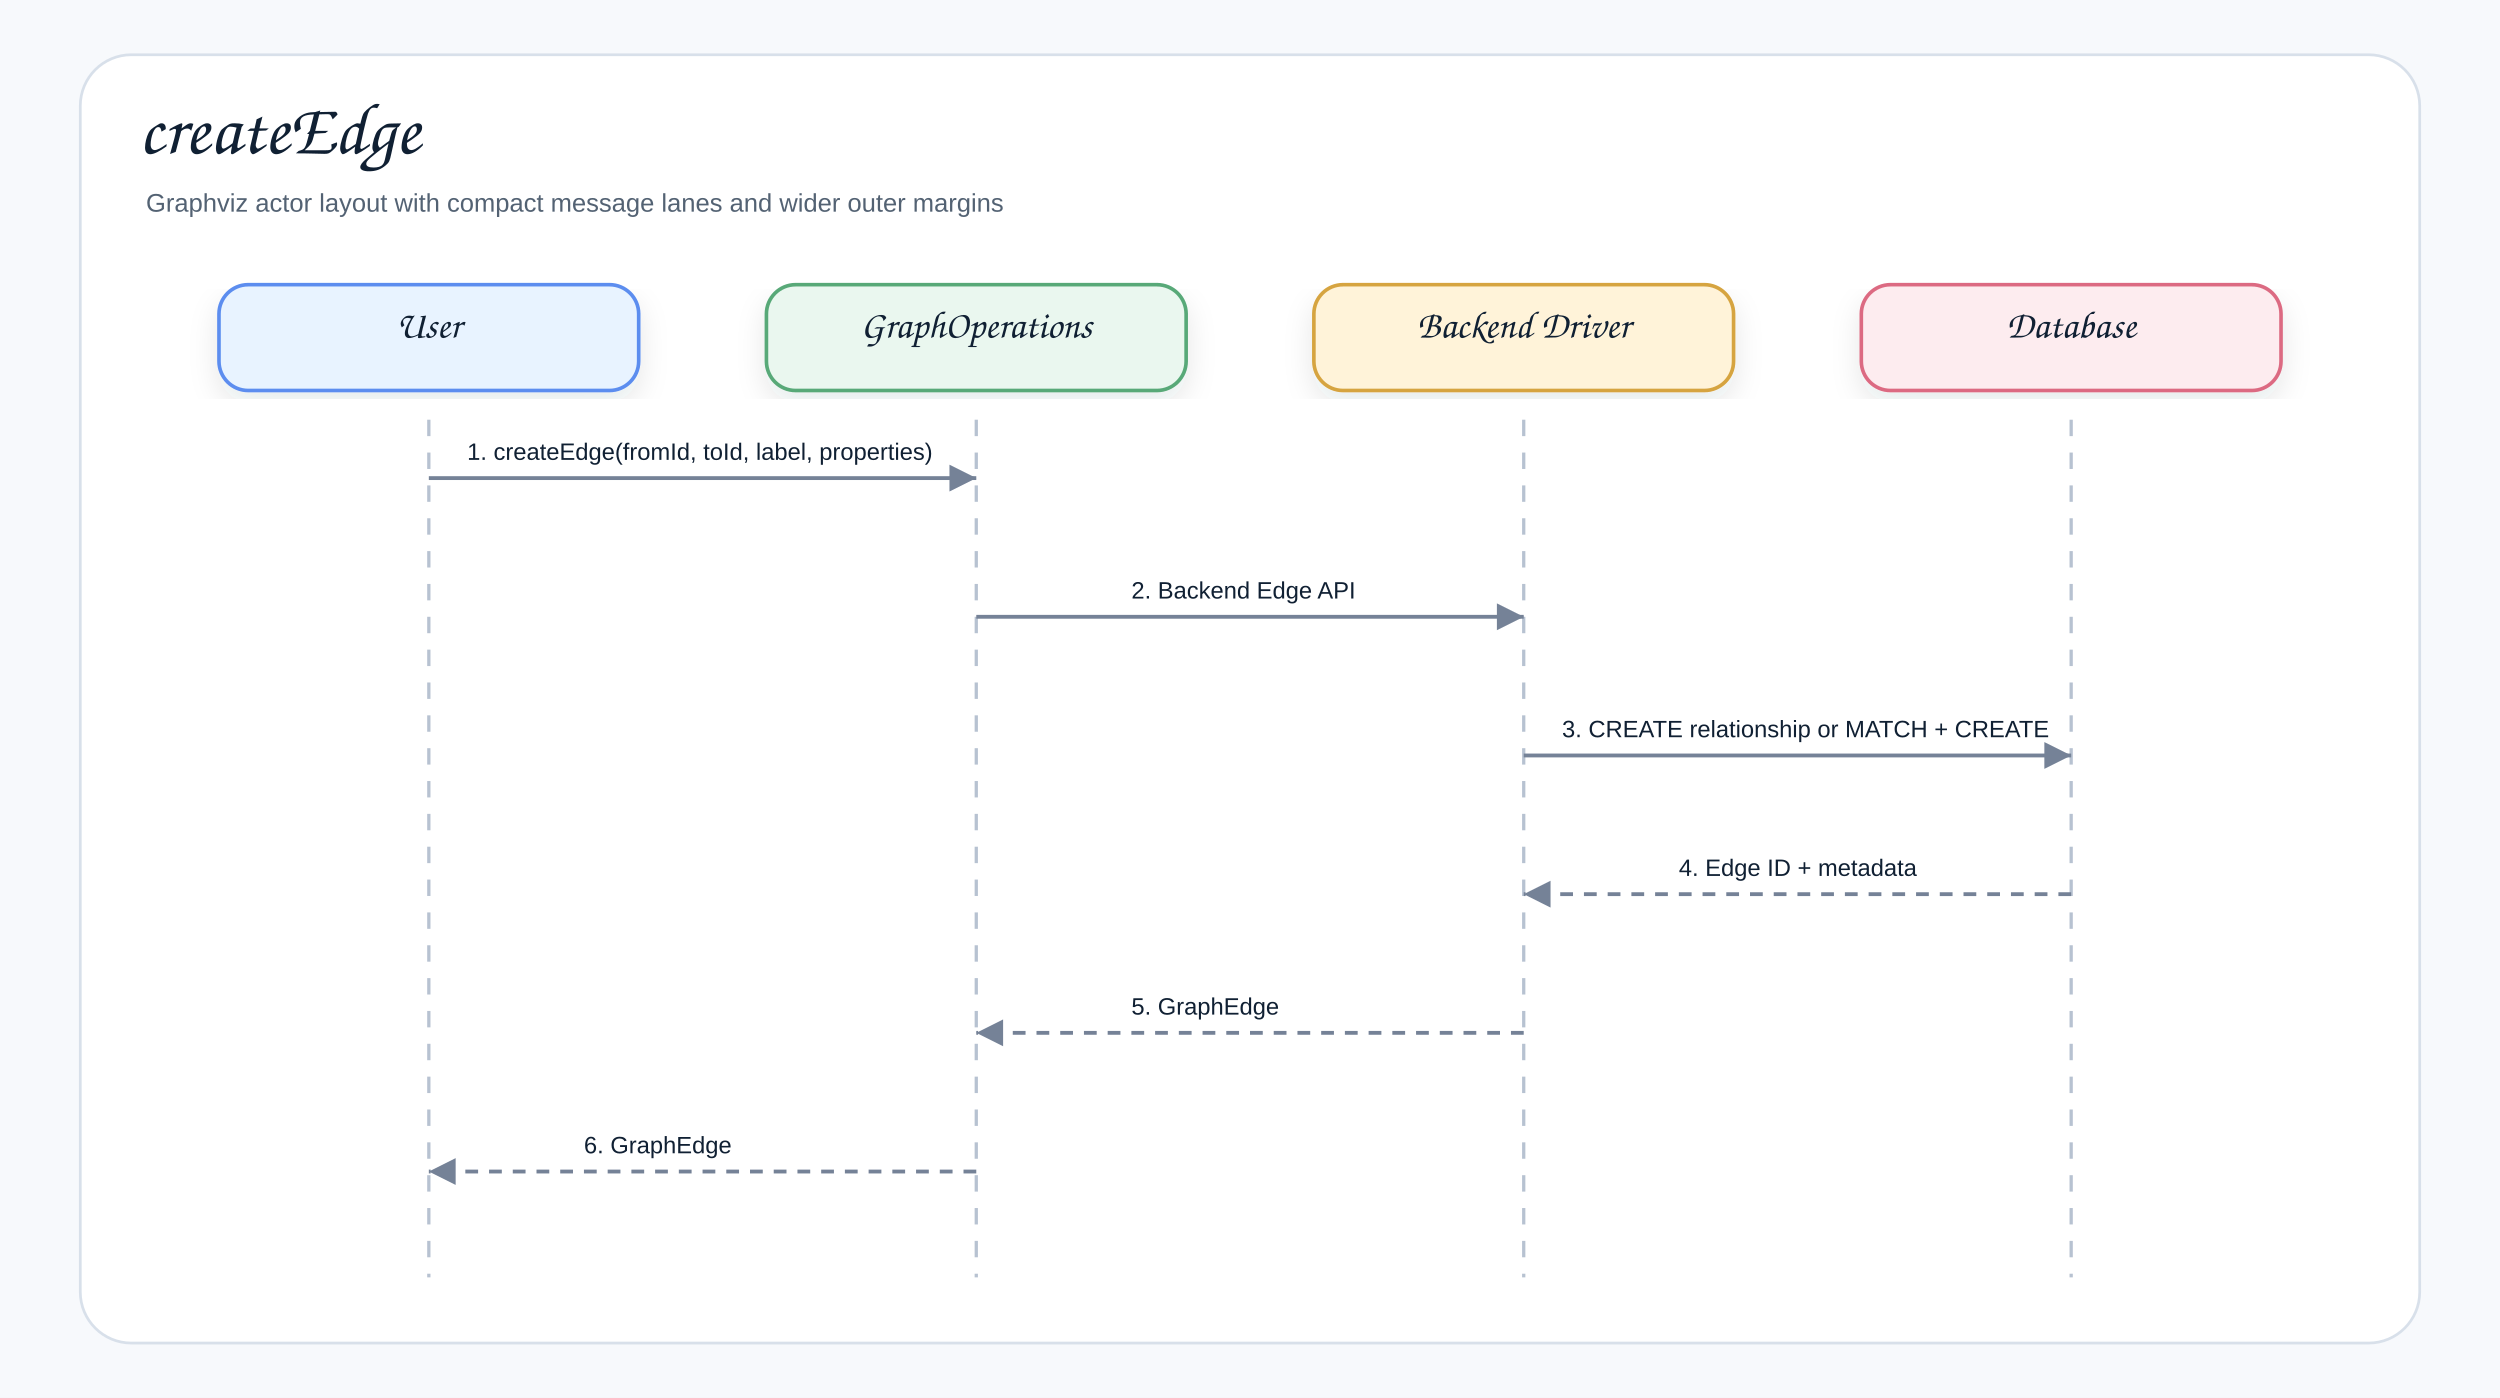
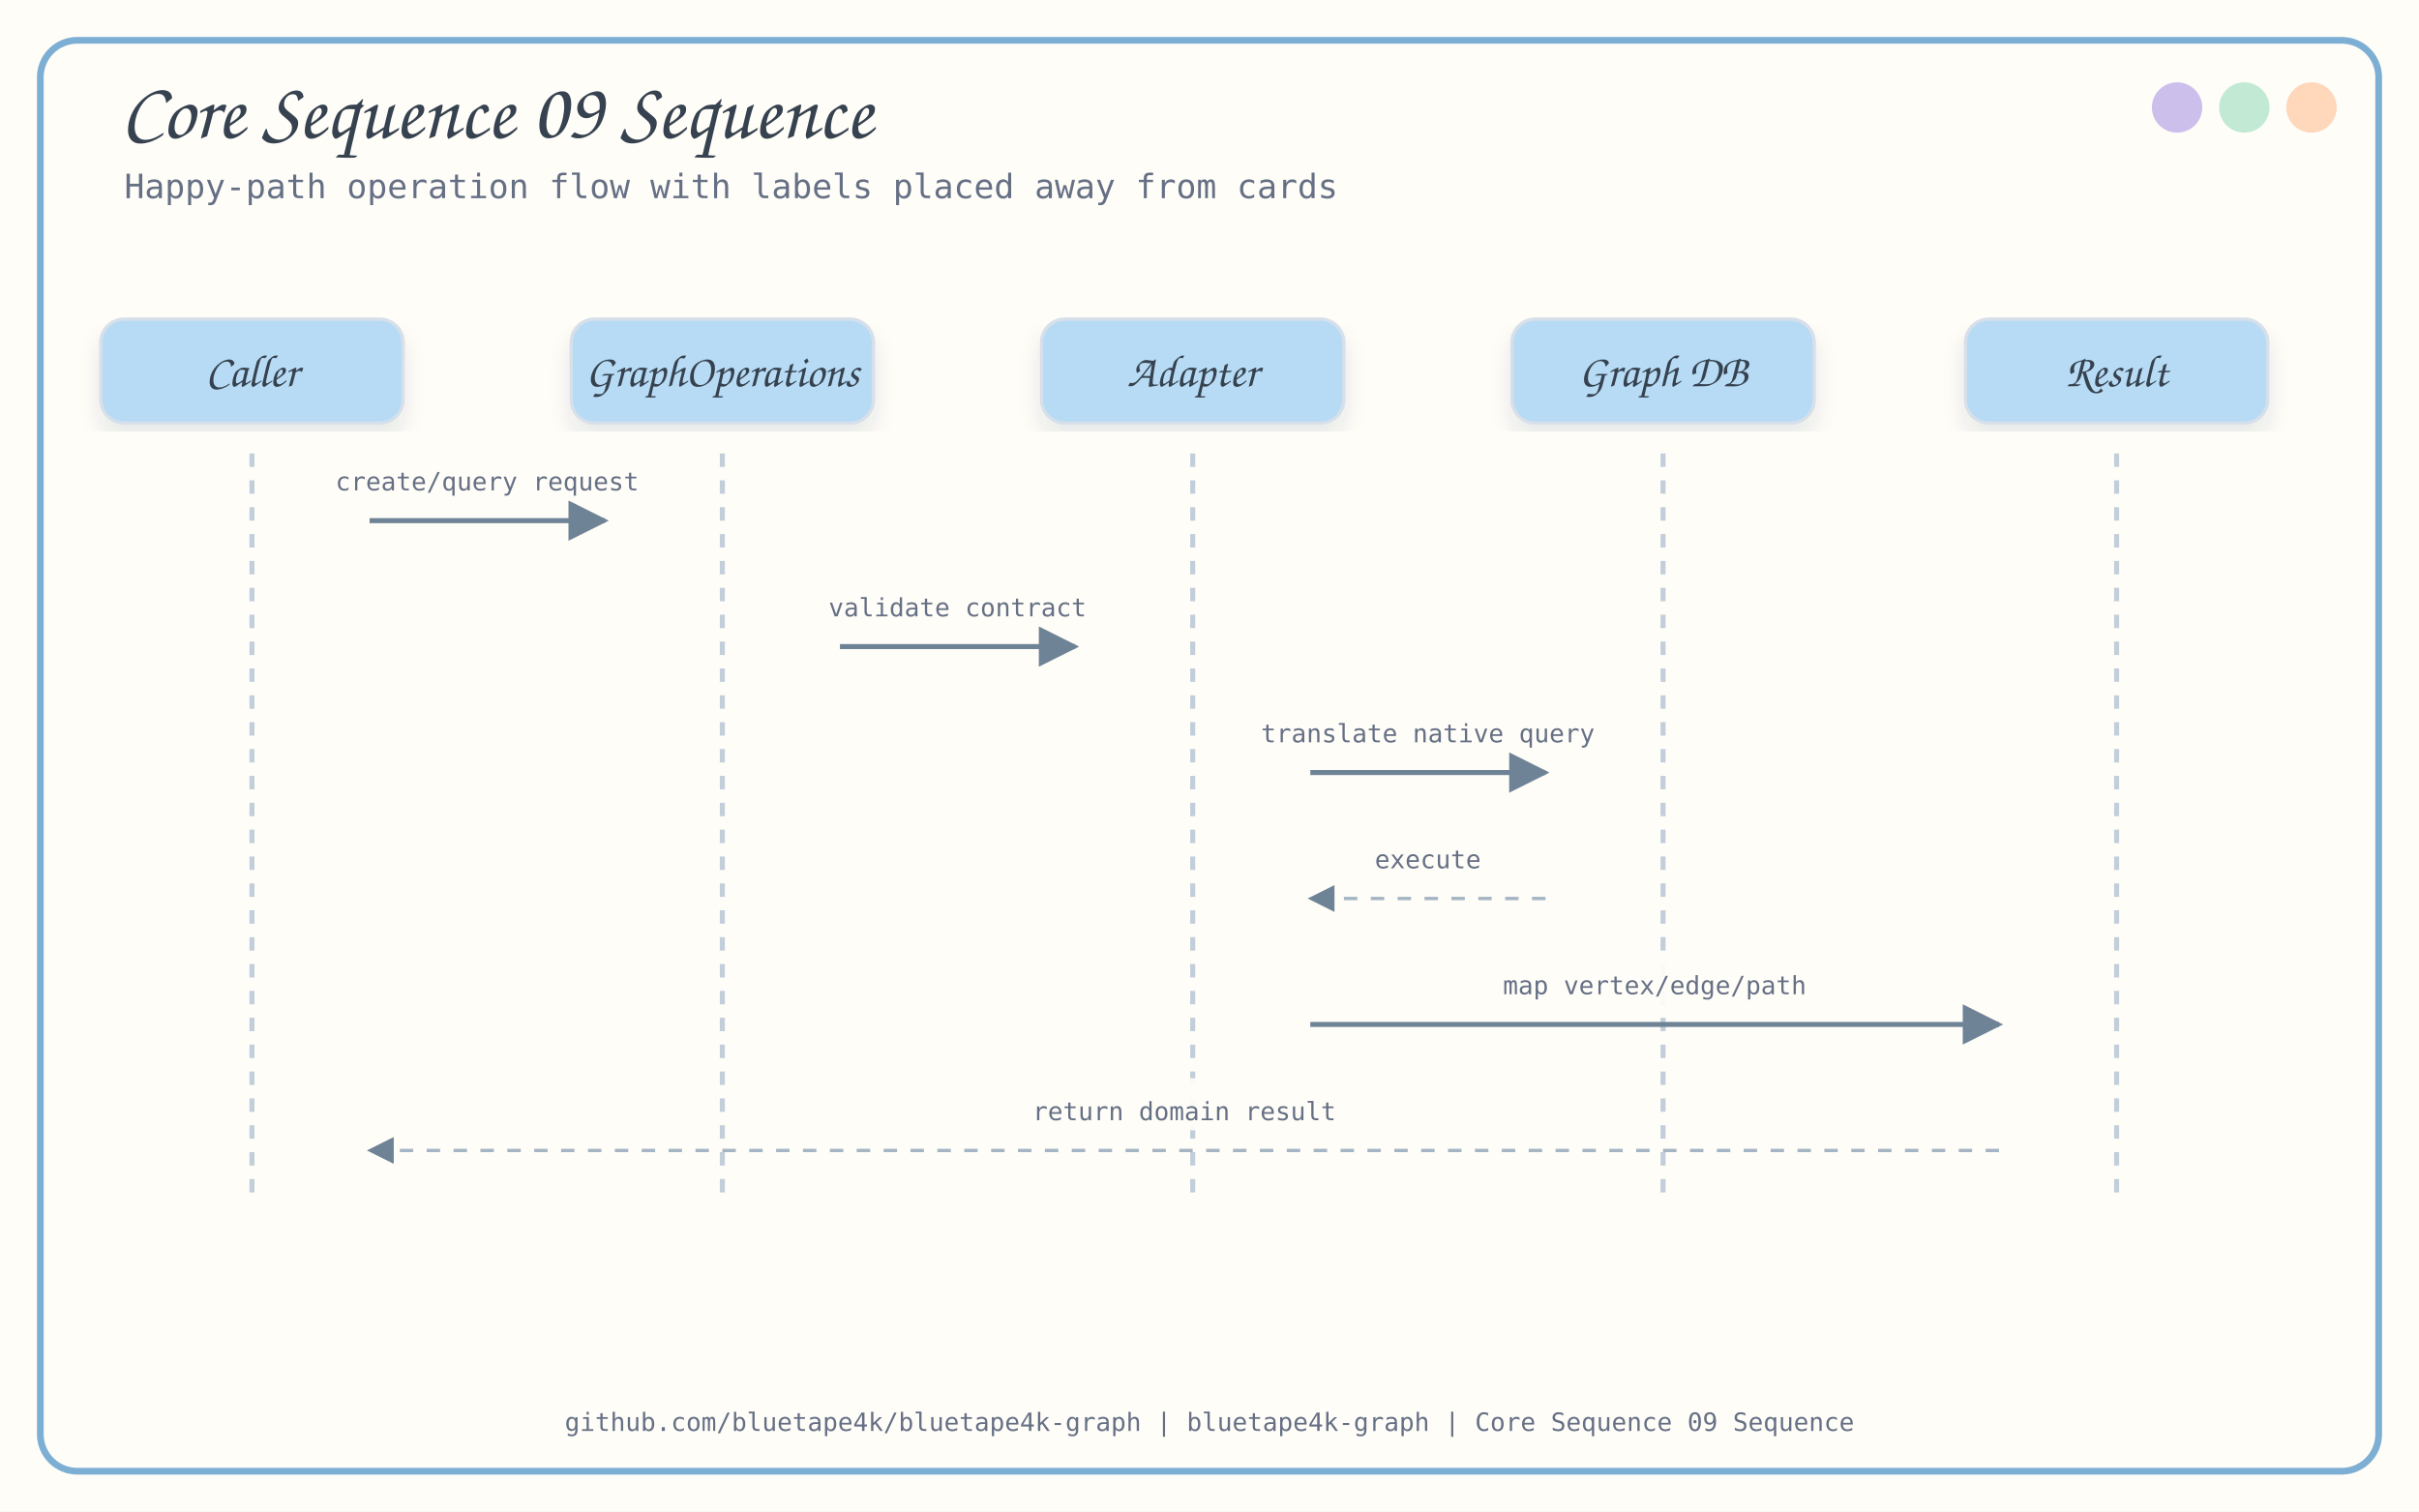
- <svg xmlns="http://www.w3.org/2000/svg" width="1370" height="766" viewBox="0 0 1370 766" role="img" aria-label="createEdge">
+ <svg xmlns="http://www.w3.org/2000/svg" width="1440" height="900" viewBox="0 0 1440 900">
  <defs>
-     <filter id="shadow" x="-8%" y="-8%" width="116%" height="116%">
-       <feDropShadow dx="0" dy="7" stdDeviation="8" flood-color="#1f2937" flood-opacity="0.10" />
+     <filter id="softShadow" x="-8%" y="-8%" width="116%" height="116%">
+       <feDropShadow dx="0" dy="8" stdDeviation="6" flood-color="#26384A" flood-opacity="0.10" />
    </filter>
-     <marker id="arrow" markerWidth="9" markerHeight="9" refX="8" refY="4.5" orient="auto" markerUnits="strokeWidth">
-       <path d="M1,1 L8,4.5 L1,8 Z" fill="#758297" />
+     <marker id="arrow" viewBox="0 0 10 10" refX="9" refY="5" markerWidth="8" markerHeight="8" orient="auto-start-reverse">
+       <path d="M 0 0 L 10 5 L 0 10 z" fill="#6F8396" />
    </marker>
-     <style>
-     .canvas{fill:#f7f9fc}.frame{fill:#fff;stroke:#d8e0ea;stroke-width:1.5}
-     .title{font-family:"Architects Daughter","Comic Sans MS","Comic Sans",cursive;font-size:40px;font-weight:400;fill:#102033}
-     .subtitle{font-family:"Comic Sans MS","Comic Sans","Comic Neue",Arial,sans-serif;font-size:14px;font-weight:400;fill:#536273}
-     .label{font-family:"Architects Daughter","Comic Sans MS","Comic Sans",cursive;font-size:21px;font-weight:400;fill:#102033}
-     .small{font-family:"Comic Sans MS","Comic Sans","Comic Neue",Arial,sans-serif;font-size:12px;font-weight:400;fill:#536273}
-     .strong{font-family:"Comic Sans MS","Comic Sans","Comic Neue",Arial,sans-serif;font-size:13px;font-weight:400;fill:#102033}
-     .card{stroke-width:2.0;filter:url(#shadow)}
-     .line{stroke:#758297;stroke-width:2.1;fill:none;marker-end:url(#arrow)}
-     .dashed{stroke:#758297;stroke-width:2.1;stroke-dasharray:7 6;fill:none;marker-end:url(#arrow)}
-     .lifeline{stroke:#b7c2d1;stroke-width:1.8;stroke-dasharray:9 9}
-   </style>
  </defs>
-   <rect class="canvas" width="1370" height="766" />
-   <rect class="frame" x="44" y="30" width="1282" height="706" rx="28" />
-   <text class="title" x="76" y="84">createEdge</text>
-   <text class="subtitle" x="80" y="116">Graphviz actor layout with compact message lanes and wider outer margins</text>
-   <rect class="card" x="120.0" y="156" width="230" height="58" rx="16" fill="#E8F3FF" stroke="#5B8DEF" />
-   <text class="label" x="235.0" y="185.0" text-anchor="middle">User</text>
-   <line class="lifeline" x1="235.0" y1="230" x2="235.0" y2="700" />
-   <rect class="card" x="420.0" y="156" width="230" height="58" rx="16" fill="#EAF7EF" stroke="#58A978" />
-   <text class="label" x="535.0" y="185.0" text-anchor="middle">GraphOperations</text>
-   <line class="lifeline" x1="535.0" y1="230" x2="535.0" y2="700" />
-   <rect class="card" x="720.0" y="156" width="230" height="58" rx="16" fill="#FFF3D9" stroke="#D6A441" />
-   <text class="label" x="835.0" y="185.0" text-anchor="middle">Backend Driver</text>
-   <line class="lifeline" x1="835.0" y1="230" x2="835.0" y2="700" />
-   <rect class="card" x="1020.0" y="156" width="230" height="58" rx="16" fill="#FDECEF" stroke="#DC6B82" />
-   <text class="label" x="1135.0" y="185.0" text-anchor="middle">Database</text>
-   <line class="lifeline" x1="1135.0" y1="230" x2="1135.0" y2="700" />
-   <rect x="246.0" y="232.0" width="278.0" height="30" rx="10" fill="#ffffff" opacity="0.96" />
-   <text class="strong" x="256.0" y="252.0">1. createEdge(fromId, toId, label, properties)</text>
-   <path class="line" d="M235.0 262.0 L535.0 262.0" />
-   <rect x="610.0" y="308.0" width="150.0" height="30" rx="10" fill="#ffffff" opacity="0.96" />
-   <text class="strong" x="620.0" y="328.0">2. Backend Edge API</text>
-   <path class="line" d="M535.0 338.0 L835.0 338.0" />
-   <rect x="846.0" y="384.0" width="278.0" height="30" rx="10" fill="#ffffff" opacity="0.96" />
-   <text class="strong" x="856.0" y="404.0">3. CREATE relationship or MATCH + CREATE</text>
-   <path class="line" d="M835.0 414.0 L1135.0 414.0" />
-   <rect x="910.0" y="460.0" width="150.0" height="30" rx="10" fill="#ffffff" opacity="0.96" />
-   <text class="strong" x="920.0" y="480.0">4. Edge ID + metadata</text>
-   <path class="dashed" d="M1135.0 490.0 L835.0 490.0" />
-   <rect x="610.0" y="536.0" width="150.0" height="30" rx="10" fill="#ffffff" opacity="0.96" />
-   <text class="strong" x="620.0" y="556.0">5. GraphEdge</text>
-   <path class="dashed" d="M835.0 566.0 L535.0 566.0" />
-   <rect x="310.0" y="612.0" width="150.0" height="30" rx="10" fill="#ffffff" opacity="0.96" />
-   <text class="strong" x="320.0" y="632.0">6. GraphEdge</text>
-   <path class="dashed" d="M535.0 642.0 L235.0 642.0" />
+   <style>
+       .title { font-family: 'Architects Daughter', cursive; font-size: 48px; fill: #36424F; }
+       .subtitle { font-family: 'Comic Mono', monospace; font-size: 20px; fill: #667085; }
+       .label { font-family: 'Architects Daughter', cursive; font-size: 27px; fill: #36424F; }
+       .small { font-family: 'Comic Mono', monospace; font-size: 18px; fill: #536273; }
+       .tiny { font-family: 'Comic Mono', monospace; font-size: 15px; fill: #667085; }
+       .card { stroke: #D7E0EA; stroke-width: 2; filter: url(#softShadow); }
+       .line { stroke: #6F8396; stroke-width: 3; fill: none; marker-end: url(#arrow); }
+       .thin { stroke: #A5B5C4; stroke-width: 2; fill: none; marker-end: url(#arrow); }
+       .dash { stroke: #A5B5C4; stroke-width: 2; stroke-dasharray: 8 8; fill: none; marker-end: url(#arrow); }
+     </style>
+   <rect x="0" y="0" width="1440" height="900" fill="#FFFDF8" />
+   <rect x="24" y="24" width="1392" height="852" rx="22" fill="none" stroke="#7DAED3" stroke-width="4" />
+   <circle cx="1376" cy="64" r="15" fill="#FFD5B8" opacity="0.95" />
+   <circle cx="1336" cy="64" r="15" fill="#BFE8D2" opacity="0.95" />
+   <circle cx="1296" cy="64" r="15" fill="#CBBCEB" opacity="0.95" />
+   <text x="72" y="82" class="title">Core Sequence 09 Sequence</text>
+   <text x="74" y="118" class="subtitle">Happy-path operation flow with labels placed away from cards</text>
+   <text x="720.0" y="852" text-anchor="middle" class="tiny">github.com/bluetape4k/bluetape4k-graph | bluetape4k-graph | Core Sequence 09 Sequence</text>
+   <rect x="60" y="190" width="180" height="62" rx="14" fill="#B7DBF4" class="card" />
+   <text x="150" y="230" text-anchor="middle" class="label">Caller</text>
+   <line x1="150" y1="270" x2="150" y2="710" stroke="#C2CED9" stroke-width="3" stroke-dasharray="8 8" />
+   <rect x="340" y="190" width="180" height="62" rx="14" fill="#B7DBF4" class="card" />
+   <text x="430" y="230" text-anchor="middle" class="label">GraphOperations</text>
+   <line x1="430" y1="270" x2="430" y2="710" stroke="#C2CED9" stroke-width="3" stroke-dasharray="8 8" />
+   <rect x="620" y="190" width="180" height="62" rx="14" fill="#B7DBF4" class="card" />
+   <text x="710" y="230" text-anchor="middle" class="label">Adapter</text>
+   <line x1="710" y1="270" x2="710" y2="710" stroke="#C2CED9" stroke-width="3" stroke-dasharray="8 8" />
+   <rect x="900" y="190" width="180" height="62" rx="14" fill="#B7DBF4" class="card" />
+   <text x="990" y="230" text-anchor="middle" class="label">Graph DB</text>
+   <line x1="990" y1="270" x2="990" y2="710" stroke="#C2CED9" stroke-width="3" stroke-dasharray="8 8" />
+   <rect x="1170" y="190" width="180" height="62" rx="14" fill="#B7DBF4" class="card" />
+   <text x="1260" y="230" text-anchor="middle" class="label">Result</text>
+   <line x1="1260" y1="270" x2="1260" y2="710" stroke="#C2CED9" stroke-width="3" stroke-dasharray="8 8" />
+   <path d="M 220 310 C 290.0 310, 290.0 310, 360 310" class="line" />
+   <rect x="197.0" y="267.0" width="186" height="31" rx="9" fill="#FFFDF8" opacity="0.94" />
+   <text x="290.0" y="292.0" text-anchor="middle" class="tiny">create/query request</text>
+   <path d="M 500 385 C 570.0 385, 570.0 385, 640 385" class="line" />
+   <rect x="489.0" y="342.0" width="162" height="31" rx="9" fill="#FFFDF8" opacity="0.94" />
+   <text x="570.0" y="367.0" text-anchor="middle" class="tiny">validate contract</text>
+   <path d="M 780 460 C 850.0 460, 850.0 460, 920 460" class="line" />
+   <rect x="755.0" y="417.0" width="190" height="31" rx="9" fill="#FFFDF8" opacity="0.94" />
+   <text x="850.0" y="442.0" text-anchor="middle" class="tiny">translate native query</text>
+   <path d="M 920 535 C 850.0 535, 850.0 535, 780 535" class="dash" />
+   <rect x="809.0" y="492.0" width="82" height="31" rx="9" fill="#FFFDF8" opacity="0.94" />
+   <text x="850.0" y="517.0" text-anchor="middle" class="tiny">execute</text>
+   <path d="M 780 610 C 985.0 610, 985.0 610, 1190 610" class="line" />
+   <rect x="892.0" y="567.0" width="186" height="31" rx="9" fill="#FFFDF8" opacity="0.94" />
+   <text x="985.0" y="592.0" text-anchor="middle" class="tiny">map vertex/edge/path</text>
+   <path d="M 1190 685 C 705.0 685, 705.0 685, 220 685" class="dash" />
+   <rect x="612.0" y="642.0" width="186" height="31" rx="9" fill="#FFFDF8" opacity="0.94" />
+   <text x="705.0" y="667.0" text-anchor="middle" class="tiny">return domain result</text>
</svg>
